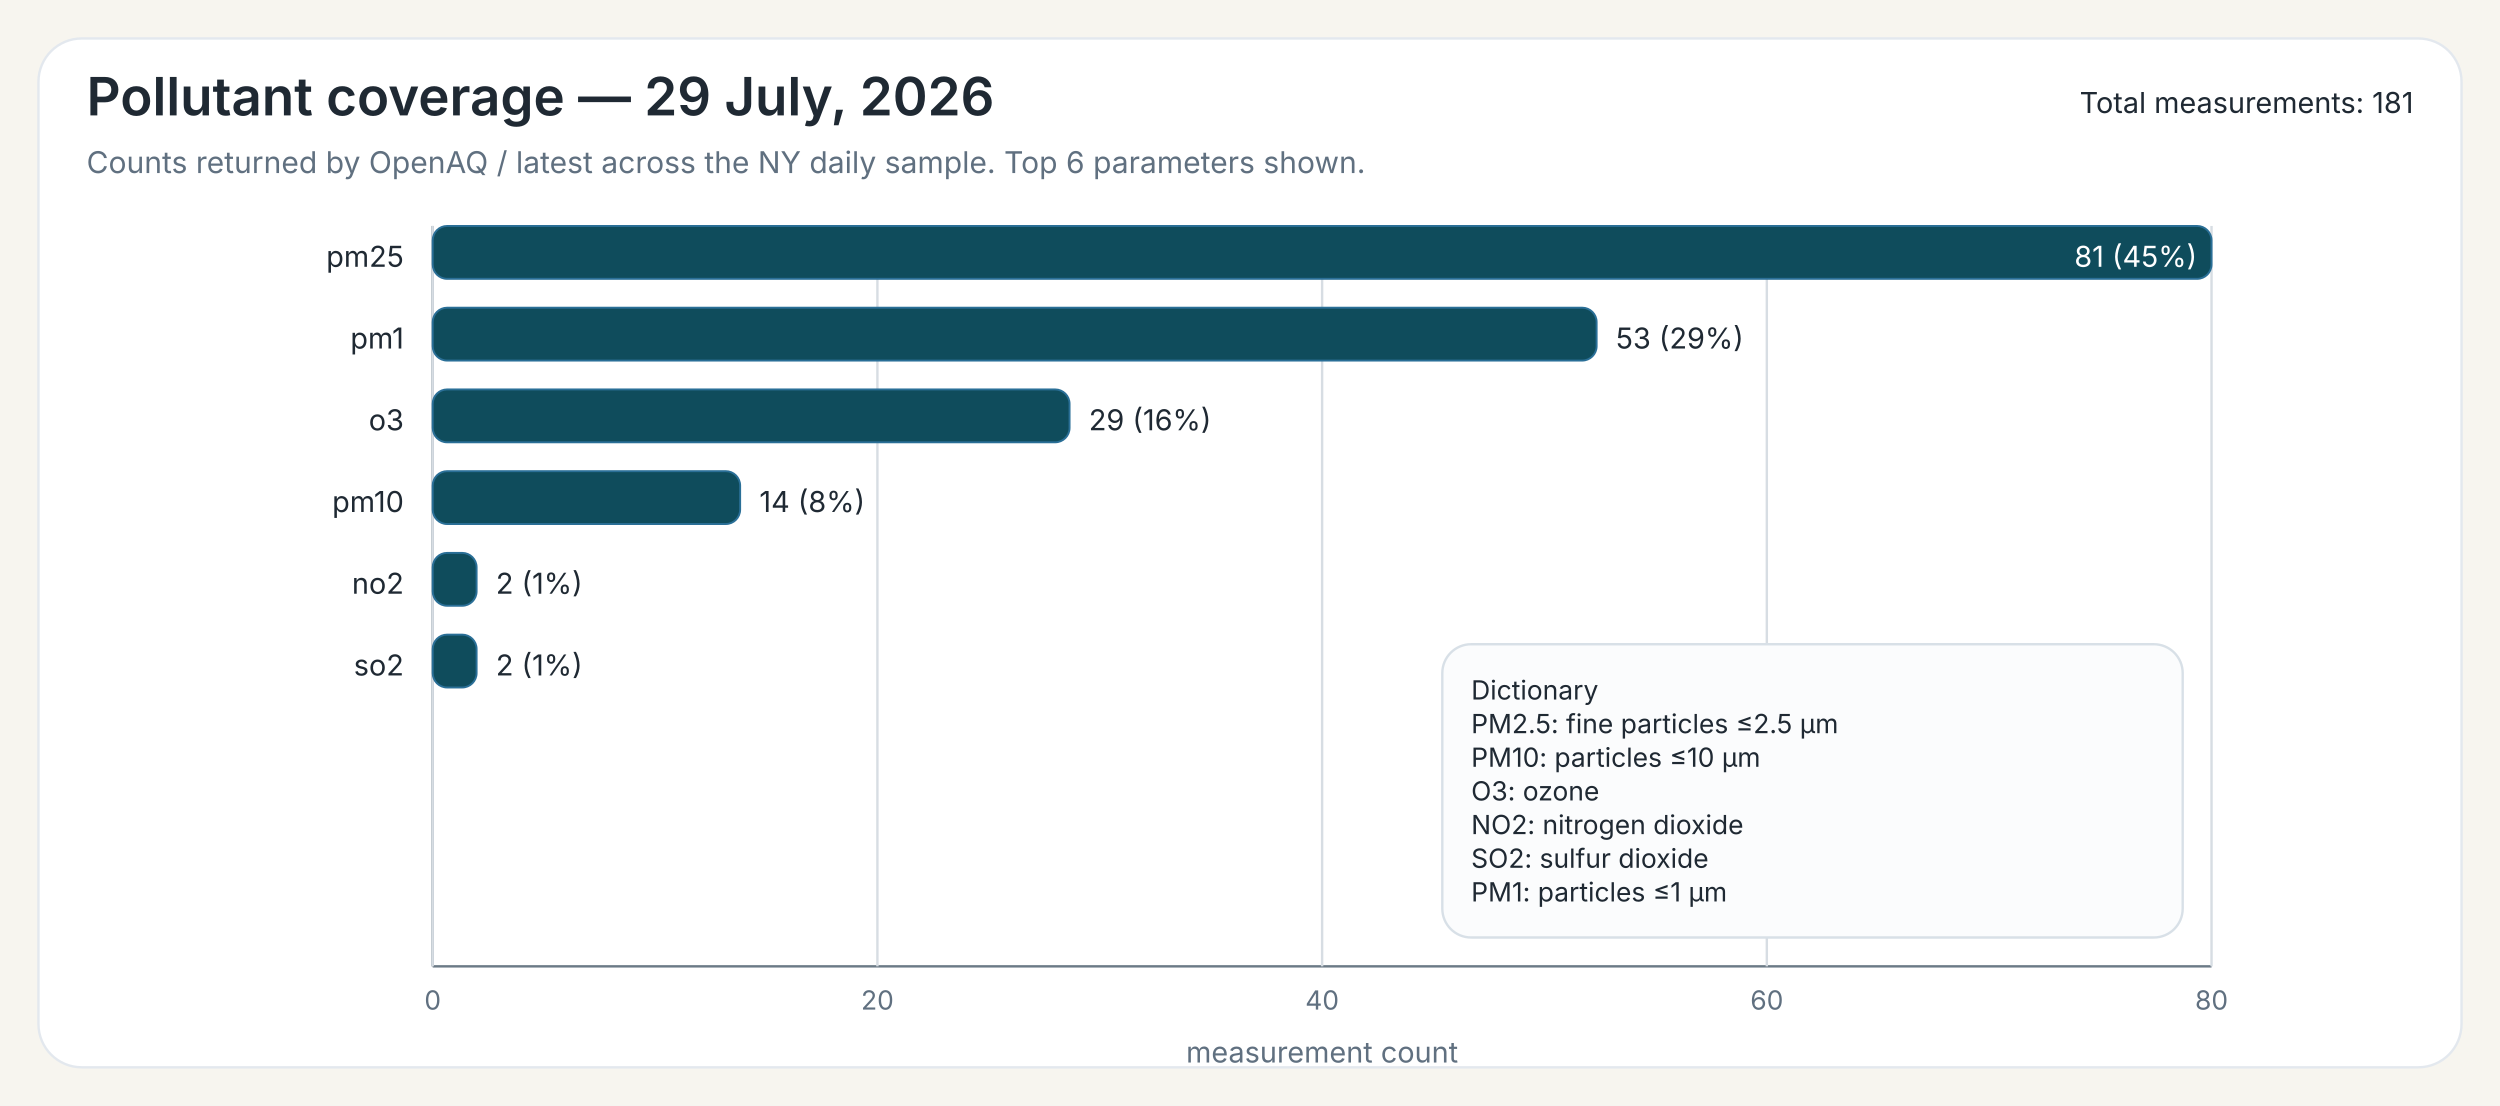
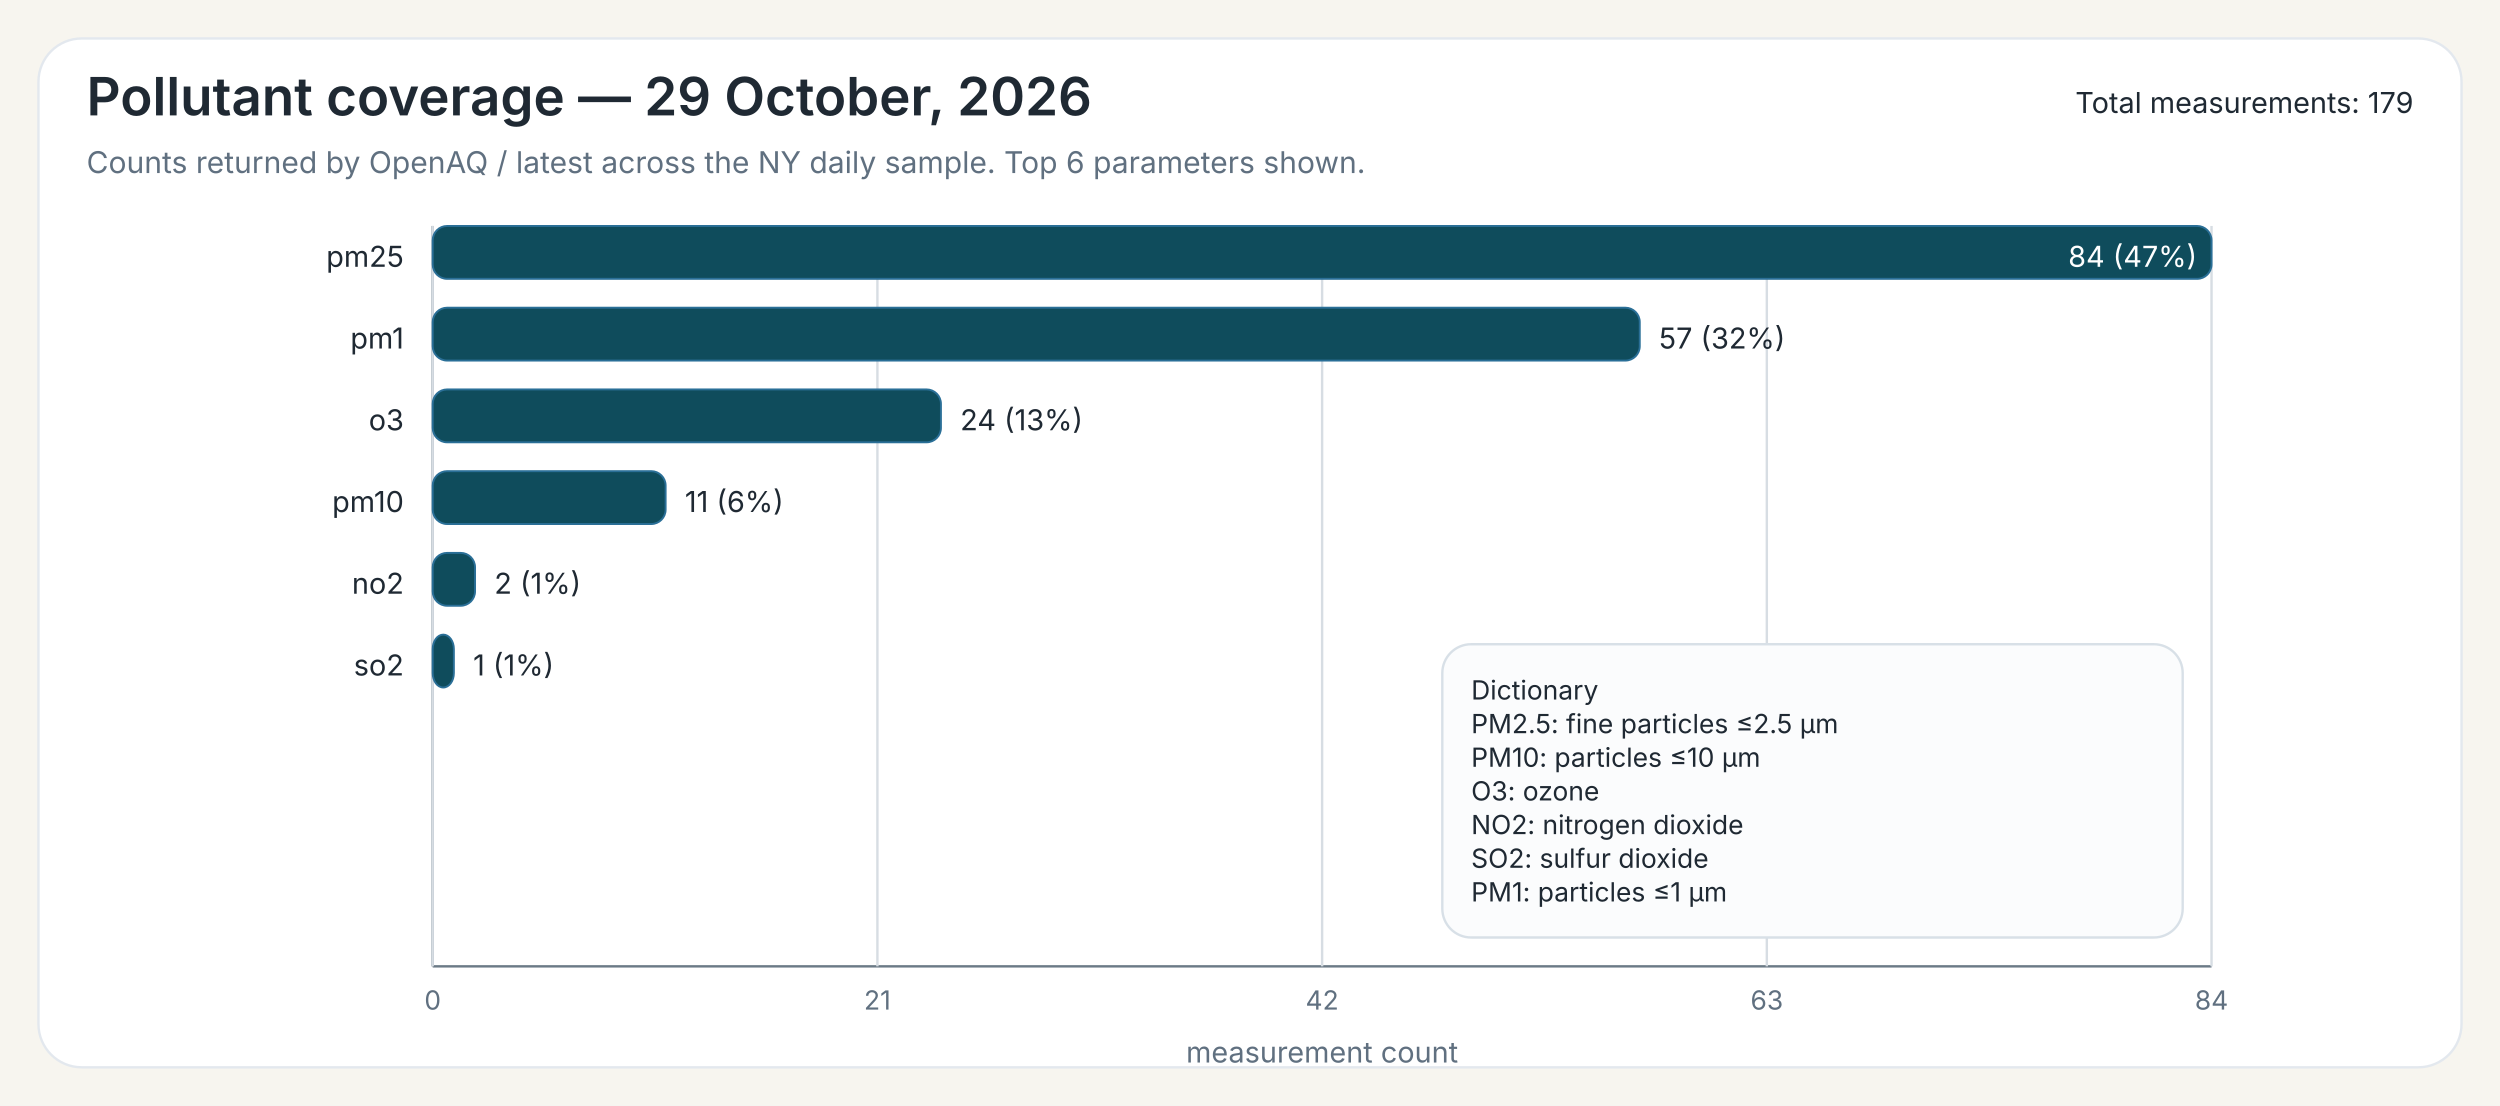
<svg xmlns="http://www.w3.org/2000/svg" width="1040" height="460">
  <rect x="0" y="0" width="1040" height="460" fill="#F7F5EF" />
  <rect x="16" y="16" width="1008" height="428" rx="18" ry="18" fill="#FFFFFF" stroke="#E3E8EE" stroke-width="1" />
-   <text x="36" y="48" font-family="Public Sans, Inter, Aptos, Segoe UI, Arial, sans-serif" font-size="22" font-weight="600" fill="#1F2933">Pollutant coverage — 29 July, 2026</text>
+   <text x="36" y="48" font-family="Public Sans, Inter, Aptos, Segoe UI, Arial, sans-serif" font-size="22" font-weight="600" fill="#1F2933">Pollutant coverage — 29 October, 2026</text>
  <text x="36" y="72" font-family="Public Sans, Inter, Aptos, Segoe UI, Arial, sans-serif" font-size="12.5" font-weight="400" fill="#607080">Counts returned by OpenAQ / latest across the NY daily sample. Top 6 parameters shown.</text>
-   <text x="1004" y="47" font-family="Public Sans, Inter, Aptos, Segoe UI, Arial, sans-serif" font-size="12" text-anchor="end" fill="#1F2933">Total measurements: 181</text>
+   <text x="1004" y="47" font-family="Public Sans, Inter, Aptos, Segoe UI, Arial, sans-serif" font-size="12" text-anchor="end" fill="#1F2933">Total measurements: 179</text>
  <line x1="180" y1="94" x2="180" y2="402" stroke="#6B7A86" stroke-width="1" />
  <line x1="180" y1="402" x2="920" y2="402" stroke="#6B7A86" stroke-width="1" />
  <line x1="180.00" y1="94" x2="180.00" y2="402" stroke="#D7DDE3" stroke-width="1" />
  <text x="180.00" y="420" font-family="Inter, Aptos, Segoe UI, Arial, sans-serif" font-size="11" text-anchor="middle" fill="#607080">0</text>
  <line x1="365.00" y1="94" x2="365.00" y2="402" stroke="#D7DDE3" stroke-width="1" />
-   <text x="365.00" y="420" font-family="Inter, Aptos, Segoe UI, Arial, sans-serif" font-size="11" text-anchor="middle" fill="#607080">20</text>
+   <text x="365.00" y="420" font-family="Inter, Aptos, Segoe UI, Arial, sans-serif" font-size="11" text-anchor="middle" fill="#607080">21</text>
  <line x1="550.00" y1="94" x2="550.00" y2="402" stroke="#D7DDE3" stroke-width="1" />
-   <text x="550.00" y="420" font-family="Inter, Aptos, Segoe UI, Arial, sans-serif" font-size="11" text-anchor="middle" fill="#607080">40</text>
+   <text x="550.00" y="420" font-family="Inter, Aptos, Segoe UI, Arial, sans-serif" font-size="11" text-anchor="middle" fill="#607080">42</text>
  <line x1="735.00" y1="94" x2="735.00" y2="402" stroke="#D7DDE3" stroke-width="1" />
-   <text x="735.00" y="420" font-family="Inter, Aptos, Segoe UI, Arial, sans-serif" font-size="11" text-anchor="middle" fill="#607080">60</text>
+   <text x="735.00" y="420" font-family="Inter, Aptos, Segoe UI, Arial, sans-serif" font-size="11" text-anchor="middle" fill="#607080">63</text>
  <line x1="920.00" y1="94" x2="920.00" y2="402" stroke="#D7DDE3" stroke-width="1" />
-   <text x="920.00" y="420" font-family="Inter, Aptos, Segoe UI, Arial, sans-serif" font-size="11" text-anchor="middle" fill="#607080">80</text>
+   <text x="920.00" y="420" font-family="Inter, Aptos, Segoe UI, Arial, sans-serif" font-size="11" text-anchor="middle" fill="#607080">84</text>
  <text x="550.00" y="442" font-family="Inter, Aptos, Segoe UI, Arial, sans-serif" font-size="12" text-anchor="middle" fill="#607080">measurement count</text>
  <text x="168" y="111" font-family="Inter, Aptos, Segoe UI, Arial, sans-serif" font-size="12" text-anchor="end" fill="#1F2933">pm25</text>
  <rect x="180" y="94" width="740.00" height="22" rx="6" ry="6" fill="#0F4C5C" stroke="#2A6F97" stroke-width="0.8" />
-   <text x="914.00" y="111" font-family="Inter, Aptos, Segoe UI, Arial, sans-serif" font-size="12" fill="white" text-anchor="end">81 (45%)</text>
+   <text x="914.00" y="111" font-family="Inter, Aptos, Segoe UI, Arial, sans-serif" font-size="12" fill="white" text-anchor="end">84 (47%)</text>
  <text x="168" y="145" font-family="Inter, Aptos, Segoe UI, Arial, sans-serif" font-size="12" text-anchor="end" fill="#1F2933">pm1</text>
-   <rect x="180" y="128" width="484.20" height="22" rx="6" ry="6" fill="#0F4C5C" stroke="#2A6F97" stroke-width="0.8" />
-   <text x="672.20" y="145" font-family="Inter, Aptos, Segoe UI, Arial, sans-serif" font-size="12" fill="#1F2933">53 (29%)</text>
+   <rect x="180" y="128" width="502.14" height="22" rx="6" ry="6" fill="#0F4C5C" stroke="#2A6F97" stroke-width="0.8" />
+   <text x="690.14" y="145" font-family="Inter, Aptos, Segoe UI, Arial, sans-serif" font-size="12" fill="#1F2933">57 (32%)</text>
  <text x="168" y="179" font-family="Inter, Aptos, Segoe UI, Arial, sans-serif" font-size="12" text-anchor="end" fill="#1F2933">o3</text>
-   <rect x="180" y="162" width="264.94" height="22" rx="6" ry="6" fill="#0F4C5C" stroke="#2A6F97" stroke-width="0.8" />
-   <text x="452.94" y="179" font-family="Inter, Aptos, Segoe UI, Arial, sans-serif" font-size="12" fill="#1F2933">29 (16%)</text>
+   <rect x="180" y="162" width="211.43" height="22" rx="6" ry="6" fill="#0F4C5C" stroke="#2A6F97" stroke-width="0.8" />
+   <text x="399.43" y="179" font-family="Inter, Aptos, Segoe UI, Arial, sans-serif" font-size="12" fill="#1F2933">24 (13%)</text>
  <text x="168" y="213" font-family="Inter, Aptos, Segoe UI, Arial, sans-serif" font-size="12" text-anchor="end" fill="#1F2933">pm10</text>
-   <rect x="180" y="196" width="127.90" height="22" rx="6" ry="6" fill="#0F4C5C" stroke="#2A6F97" stroke-width="0.8" />
-   <text x="315.90" y="213" font-family="Inter, Aptos, Segoe UI, Arial, sans-serif" font-size="12" fill="#1F2933">14 (8%)</text>
+   <rect x="180" y="196" width="96.90" height="22" rx="6" ry="6" fill="#0F4C5C" stroke="#2A6F97" stroke-width="0.8" />
+   <text x="284.90" y="213" font-family="Inter, Aptos, Segoe UI, Arial, sans-serif" font-size="12" fill="#1F2933">11 (6%)</text>
  <text x="168" y="247" font-family="Inter, Aptos, Segoe UI, Arial, sans-serif" font-size="12" text-anchor="end" fill="#1F2933">no2</text>
-   <rect x="180" y="230" width="18.27" height="22" rx="6" ry="6" fill="#0F4C5C" stroke="#2A6F97" stroke-width="0.8" />
-   <text x="206.27" y="247" font-family="Inter, Aptos, Segoe UI, Arial, sans-serif" font-size="12" fill="#1F2933">2 (1%)</text>
+   <rect x="180" y="230" width="17.62" height="22" rx="6" ry="6" fill="#0F4C5C" stroke="#2A6F97" stroke-width="0.8" />
+   <text x="205.62" y="247" font-family="Inter, Aptos, Segoe UI, Arial, sans-serif" font-size="12" fill="#1F2933">2 (1%)</text>
  <text x="168" y="281" font-family="Inter, Aptos, Segoe UI, Arial, sans-serif" font-size="12" text-anchor="end" fill="#1F2933">so2</text>
-   <rect x="180" y="264" width="18.27" height="22" rx="6" ry="6" fill="#0F4C5C" stroke="#2A6F97" stroke-width="0.8" />
-   <text x="206.27" y="281" font-family="Inter, Aptos, Segoe UI, Arial, sans-serif" font-size="12" fill="#1F2933">2 (1%)</text>
+   <rect x="180" y="264" width="8.81" height="22" rx="6" ry="6" fill="#0F4C5C" stroke="#2A6F97" stroke-width="0.8" />
+   <text x="196.81" y="281" font-family="Inter, Aptos, Segoe UI, Arial, sans-serif" font-size="12" fill="#1F2933">1 (1%)</text>
  <rect x="600.00" y="268.00" width="308" height="122" rx="12" ry="12" fill="#FBFCFD" stroke="#D8E0E7" stroke-width="1" />
  <text x="612.00" y="291.00" font-family="Inter, Aptos, Segoe UI, Arial, sans-serif" font-size="11" fill="#1F2933">Dictionary</text>
  <text x="612.00" y="305.00" font-family="Inter, Aptos, Segoe UI, Arial, sans-serif" font-size="11" fill="#1F2933">PM2.5: fine particles ≤2.5 µm</text>
  <text x="612.00" y="319.00" font-family="Inter, Aptos, Segoe UI, Arial, sans-serif" font-size="11" fill="#1F2933">PM10: particles ≤10 µm</text>
  <text x="612.00" y="333.00" font-family="Inter, Aptos, Segoe UI, Arial, sans-serif" font-size="11" fill="#1F2933">O3: ozone</text>
  <text x="612.00" y="347.00" font-family="Inter, Aptos, Segoe UI, Arial, sans-serif" font-size="11" fill="#1F2933">NO2: nitrogen dioxide</text>
  <text x="612.00" y="361.00" font-family="Inter, Aptos, Segoe UI, Arial, sans-serif" font-size="11" fill="#1F2933">SO2: sulfur dioxide</text>
  <text x="612.00" y="375.00" font-family="Inter, Aptos, Segoe UI, Arial, sans-serif" font-size="11" fill="#1F2933">PM1: particles ≤1 µm</text>
</svg>
